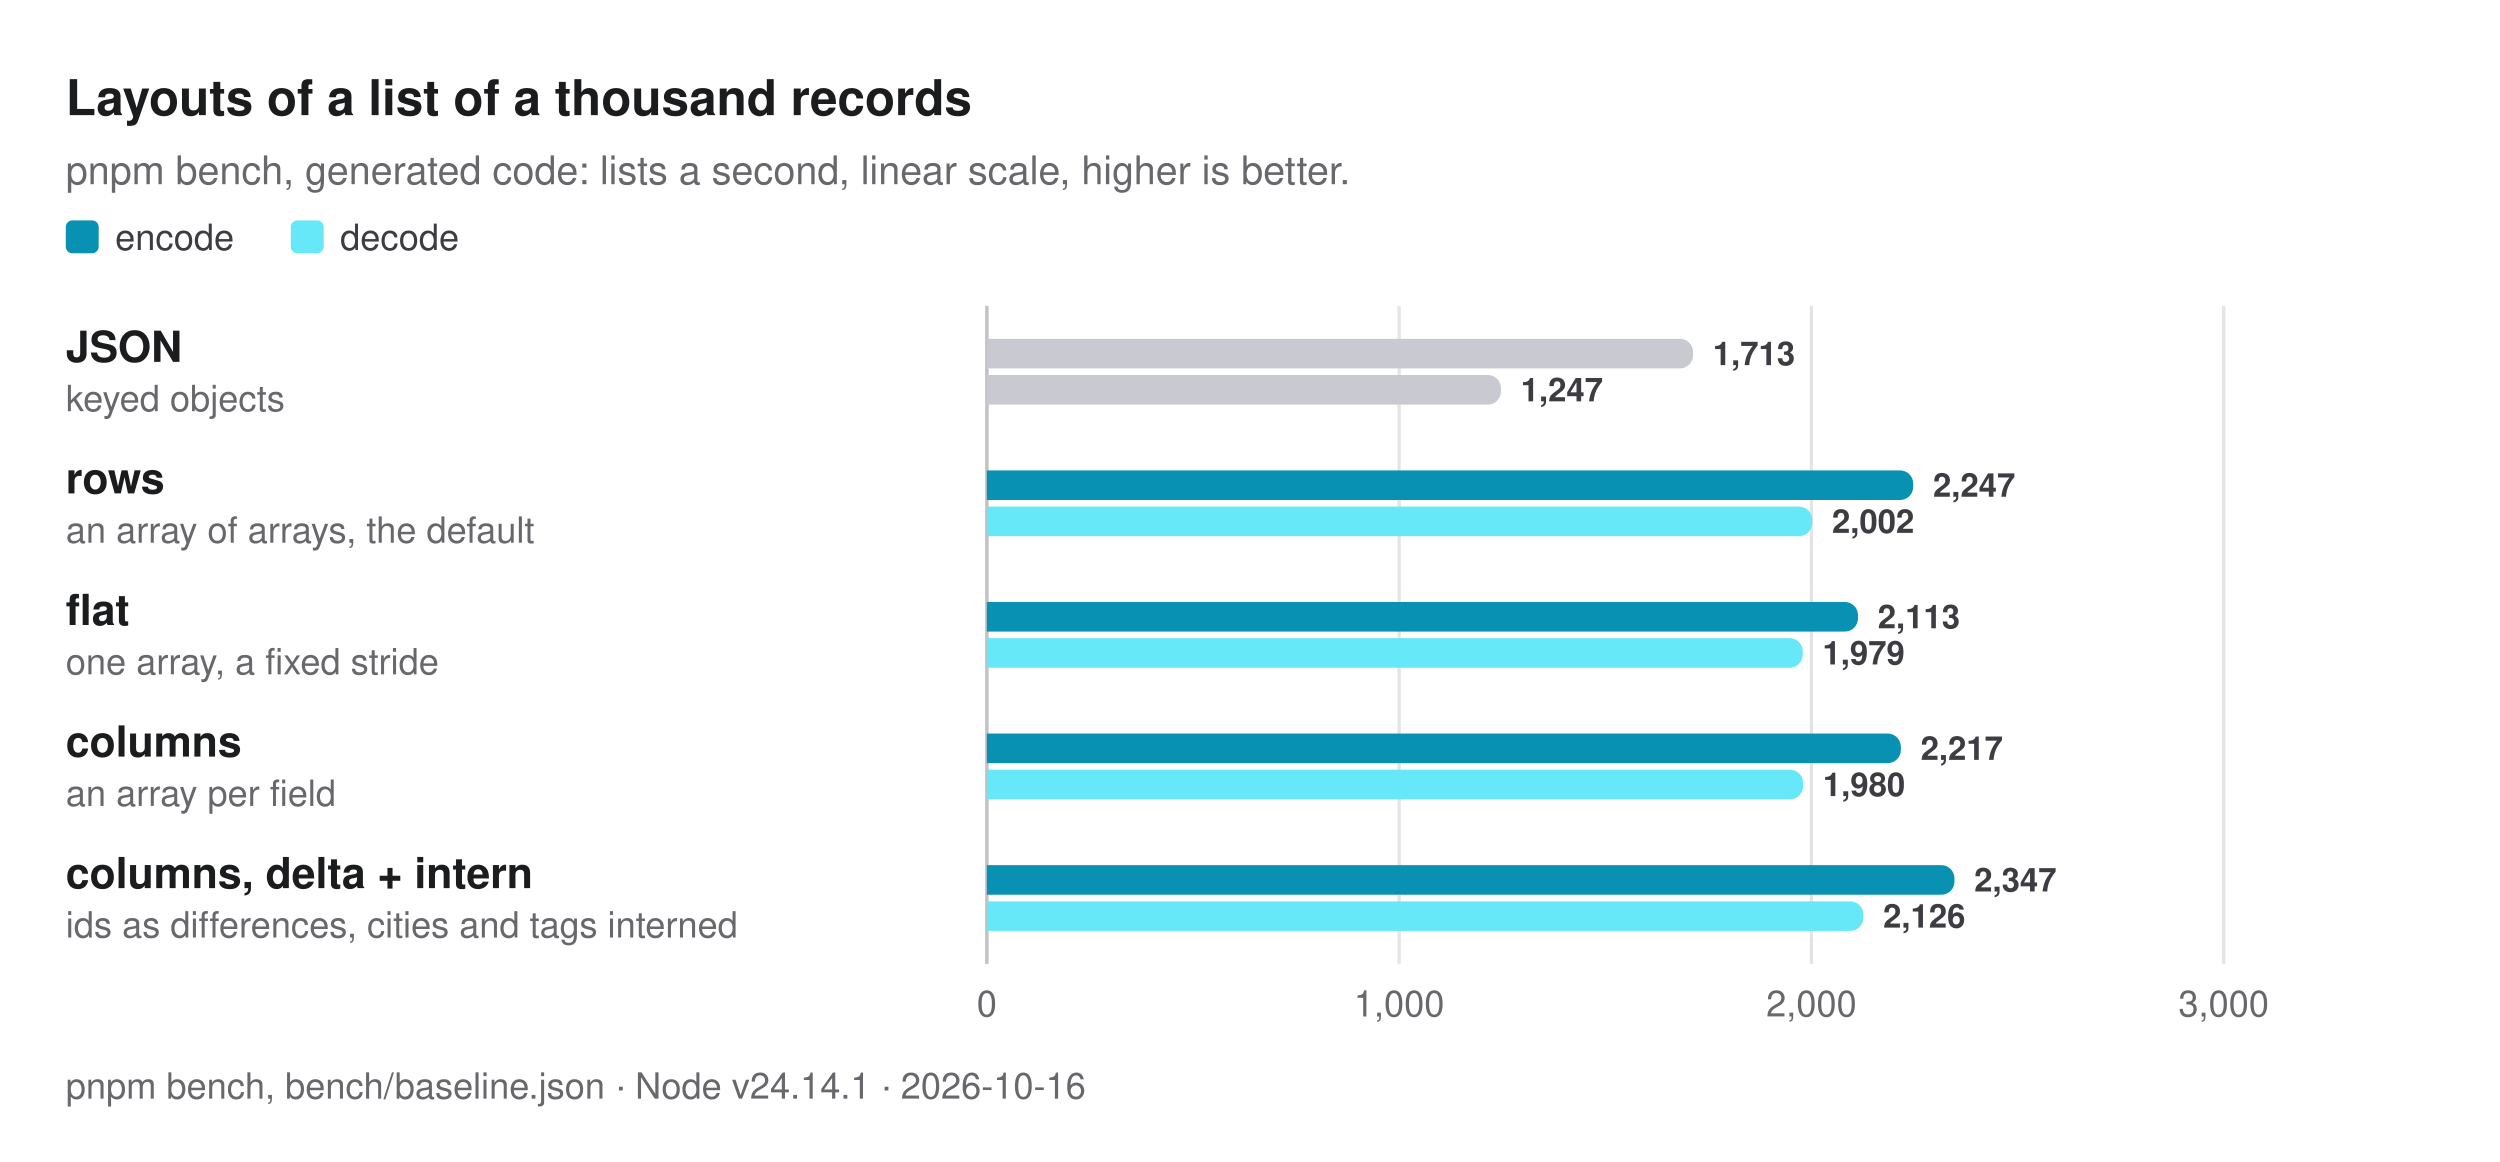
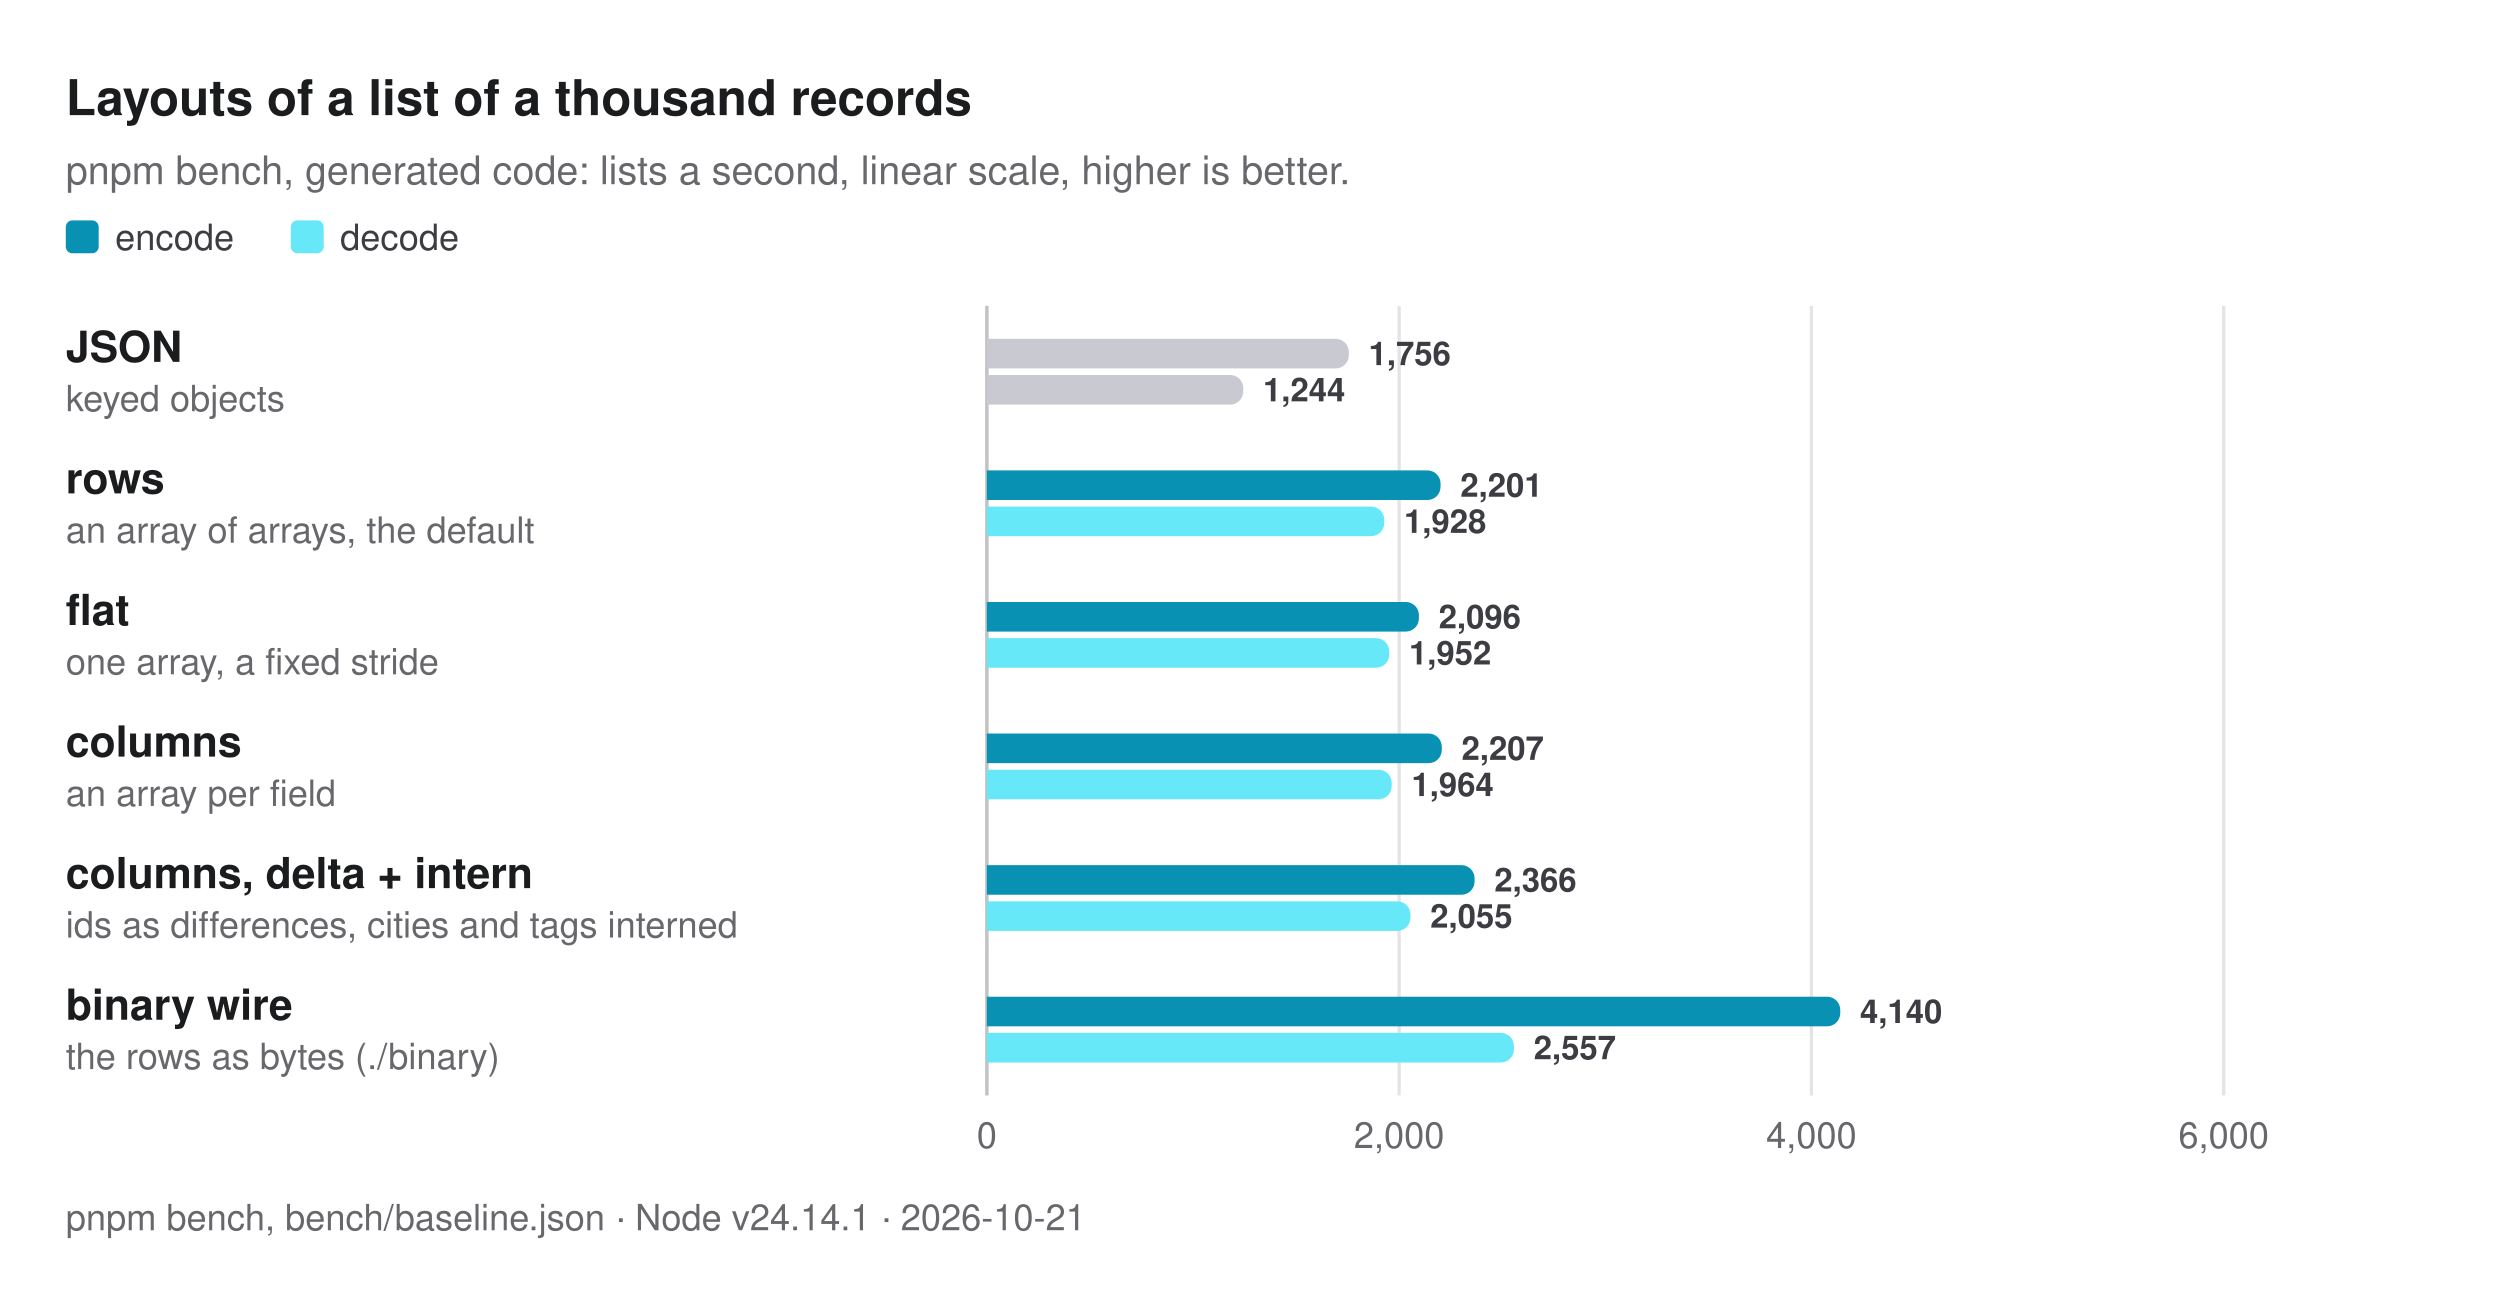
- <svg xmlns="http://www.w3.org/2000/svg" width="760" height="353" viewBox="0 0 760 353" role="img" aria-label="Layouts of a list of a thousand records. pnpm bench, generated code: lists a second, linear scale, higher is better.">
+ <svg xmlns="http://www.w3.org/2000/svg" width="760" height="393" viewBox="0 0 760 393" role="img" aria-label="Layouts of a list of a thousand records. pnpm bench, generated code: lists a second, linear scale, higher is better.">
  <style>
  text { font-family: -apple-system, BlinkMacSystemFont, "Segoe UI", Helvetica, Arial, sans-serif; }
  .title { font-size: 15px; font-weight: 700; fill: #1b1c1e; }
  .subtitle, .caption { font-size: 12px; fill: #67676c; }
  .caption { font-size: 11px; }
  .group { font-size: 11px; font-weight: 600; letter-spacing: 0.06em; fill: #67676c; }
  .label { font-size: 13px; font-weight: 600; fill: #1b1c1e; }
  .label.primary, .label.secondary { font-weight: 700; }
  .sublabel { font-size: 11px; fill: #67676c; }
  .value { font-size: 12px; font-weight: 600; fill: #3c3c43; font-variant-numeric: tabular-nums; }
  .value.small { font-size: 10px; }
  .legend { font-size: 11px; fill: #3c3c43; }
  .tick { font-size: 11px; fill: #67676c; font-variant-numeric: tabular-nums; }
  .grid { stroke: #e4e4e7; stroke-width: 1; }
  .axis { stroke: #c2c2c4; stroke-width: 1; }
  .ref { stroke: #67676c; stroke-width: 1; stroke-dasharray: 3 3; }
  .bar { fill: #c9cad1; }
  .bar.primary { fill: #0891b2; }
  .bar.secondary { fill: #67e8f9; }
  @media (prefers-color-scheme: dark) {
    .title, .label { fill: #dfdfd6; }
    .subtitle, .caption, .group, .sublabel, .tick { fill: #98989f; }
    .value, .legend { fill: #c2c2c4; }
    .grid { stroke: #2e2e32; }
    .axis { stroke: #48484c; }
    .ref { stroke: #98989f; }
    .bar { fill: #4a4b53; }
    .bar.primary { fill: #22d3ee; }
    .bar.secondary { fill: #0e7490; }
  }
</style>
  <text class="title" x="20" y="35">Layouts of a list of a thousand records</text>
  <text class="subtitle" x="20" y="56">pnpm bench, generated code: lists a second, linear scale, higher is better.</text>
  <rect class="bar primary" x="20" y="67" width="10" height="10" rx="2" />
  <text class="legend" x="35" y="76">encode</text>
  <rect class="bar secondary" x="88.4" y="67" width="10" height="10" rx="2" />
  <text class="legend" x="103.4" y="76">decode</text>
-   <line class="grid" x1="300" y1="93" x2="300" y2="293" />
-   <text class="tick" x="300" y="309" text-anchor="middle">0</text>
-   <line class="grid" x1="425.333" y1="93" x2="425.333" y2="293" />
-   <text class="tick" x="425.333" y="309" text-anchor="middle">1,000</text>
-   <line class="grid" x1="550.667" y1="93" x2="550.667" y2="293" />
-   <text class="tick" x="550.667" y="309" text-anchor="middle">2,000</text>
-   <line class="grid" x1="676" y1="93" x2="676" y2="293" />
-   <text class="tick" x="676" y="309" text-anchor="middle">3,000</text>
-   <line class="axis" x1="300" y1="93" x2="300" y2="293" />
+   <line class="grid" x1="300" y1="93" x2="300" y2="333" />
+   <text class="tick" x="300" y="349" text-anchor="middle">0</text>
+   <line class="grid" x1="425.333" y1="93" x2="425.333" y2="333" />
+   <text class="tick" x="425.333" y="349" text-anchor="middle">2,000</text>
+   <line class="grid" x1="550.667" y1="93" x2="550.667" y2="333" />
+   <text class="tick" x="550.667" y="349" text-anchor="middle">4,000</text>
+   <line class="grid" x1="676" y1="93" x2="676" y2="333" />
+   <text class="tick" x="676" y="349" text-anchor="middle">6,000</text>
+   <line class="axis" x1="300" y1="93" x2="300" y2="333" />
  <g>
    <text class="label" x="20" y="110">JSON</text>
    <text class="sublabel" x="20" y="125">keyed objects</text>
-     <path class="bar" d="M300,103H510.696A4,4 0 0 1 514.696,107V108A4,4 0 0 1 510.696,112H300Z" />
-     <text class="value small" x="520.696" y="111">1,713</text>
-     <path class="bar" d="M300,114H452.291A4,4 0 0 1 456.291,118V119A4,4 0 0 1 452.291,123H300Z" />
-     <text class="value small" x="462.291" y="122">1,247</text>
+     <path class="bar" d="M300,103H406.043A4,4 0 0 1 410.043,107V108A4,4 0 0 1 406.043,112H300Z" />
+     <text class="value small" x="416.043" y="111">1,756</text>
+     <path class="bar" d="M300,114H373.957A4,4 0 0 1 377.957,118V119A4,4 0 0 1 373.957,123H300Z" />
+     <text class="value small" x="383.957" y="122">1,244</text>
  </g>
  <g>
    <text class="label primary" x="20" y="150">rows</text>
    <text class="sublabel" x="20" y="165">an array of arrays, the default</text>
-     <path class="bar primary" d="M300,143H577.624A4,4 0 0 1 581.624,147V148A4,4 0 0 1 577.624,152H300Z" />
-     <text class="value small" x="587.624" y="151">2,247</text>
-     <path class="bar secondary" d="M300,154H546.917A4,4 0 0 1 550.917,158V159A4,4 0 0 1 546.917,163H300Z" />
-     <text class="value small" x="556.917" y="162">2,002</text>
+     <path class="bar primary" d="M300,143H433.929A4,4 0 0 1 437.929,147V148A4,4 0 0 1 433.929,152H300Z" />
+     <text class="value small" x="443.929" y="151">2,201</text>
+     <path class="bar secondary" d="M300,154H416.821A4,4 0 0 1 420.821,158V159A4,4 0 0 1 416.821,163H300Z" />
+     <text class="value small" x="426.821" y="162">1,928</text>
  </g>
  <g>
    <text class="label primary" x="20" y="190">flat</text>
    <text class="sublabel" x="20" y="205">one array, a fixed stride</text>
-     <path class="bar primary" d="M300,183H560.829A4,4 0 0 1 564.829,187V188A4,4 0 0 1 560.829,192H300Z" />
-     <text class="value small" x="570.829" y="191">2,113</text>
-     <path class="bar secondary" d="M300,194H544.035A4,4 0 0 1 548.035,198V199A4,4 0 0 1 544.035,203H300Z" />
-     <text class="value small" x="554.035" y="202">1,979</text>
+     <path class="bar primary" d="M300,183H427.349A4,4 0 0 1 431.349,187V188A4,4 0 0 1 427.349,192H300Z" />
+     <text class="value small" x="437.349" y="191">2,096</text>
+     <path class="bar secondary" d="M300,194H418.325A4,4 0 0 1 422.325,198V199A4,4 0 0 1 418.325,203H300Z" />
+     <text class="value small" x="428.325" y="202">1,952</text>
  </g>
  <g>
    <text class="label primary" x="20" y="230">columns</text>
    <text class="sublabel" x="20" y="245">an array per field</text>
-     <path class="bar primary" d="M300,223H573.864A4,4 0 0 1 577.864,227V228A4,4 0 0 1 573.864,232H300Z" />
-     <text class="value small" x="583.864" y="231">2,217</text>
-     <path class="bar secondary" d="M300,234H544.16A4,4 0 0 1 548.16,238V239A4,4 0 0 1 544.16,243H300Z" />
-     <text class="value small" x="554.16" y="242">1,980</text>
+     <path class="bar primary" d="M300,223H434.305A4,4 0 0 1 438.305,227V228A4,4 0 0 1 434.305,232H300Z" />
+     <text class="value small" x="444.305" y="231">2,207</text>
+     <path class="bar secondary" d="M300,234H419.077A4,4 0 0 1 423.077,238V239A4,4 0 0 1 419.077,243H300Z" />
+     <text class="value small" x="429.077" y="242">1,964</text>
  </g>
  <g>
    <text class="label primary" x="20" y="270">columns, delta + intern</text>
    <text class="sublabel" x="20" y="285">ids as differences, cities and tags interned</text>
-     <path class="bar primary" d="M300,263H590.157A4,4 0 0 1 594.157,267V268A4,4 0 0 1 590.157,272H300Z" />
-     <text class="value small" x="600.157" y="271">2,347</text>
-     <path class="bar secondary" d="M300,274H562.459A4,4 0 0 1 566.459,278V279A4,4 0 0 1 562.459,283H300Z" />
-     <text class="value small" x="572.459" y="282">2,126</text>
+     <path class="bar primary" d="M300,263H444.269A4,4 0 0 1 448.269,267V268A4,4 0 0 1 444.269,272H300Z" />
+     <text class="value small" x="454.269" y="271">2,366</text>
+     <path class="bar secondary" d="M300,274H424.78A4,4 0 0 1 428.78,278V279A4,4 0 0 1 424.78,283H300Z" />
+     <text class="value small" x="434.78" y="282">2,055</text>
  </g>
-   <text class="caption" x="20" y="334">pnpm bench, bench/baseline.json · Node v24.14.1 · 2026-10-16</text>
+   <g>
+     <text class="label primary" x="20" y="310">binary wire</text>
+     <text class="sublabel" x="20" y="325">the rows as bytes (./binary)</text>
+     <path class="bar primary" d="M300,303H555.44A4,4 0 0 1 559.44,307V308A4,4 0 0 1 555.44,312H300Z" />
+     <text class="value small" x="565.44" y="311">4,140</text>
+     <path class="bar secondary" d="M300,314H456.239A4,4 0 0 1 460.239,318V319A4,4 0 0 1 456.239,323H300Z" />
+     <text class="value small" x="466.239" y="322">2,557</text>
+   </g>
+   <text class="caption" x="20" y="374">pnpm bench, bench/baseline.json · Node v24.14.1 · 2026-10-21</text>
</svg>
